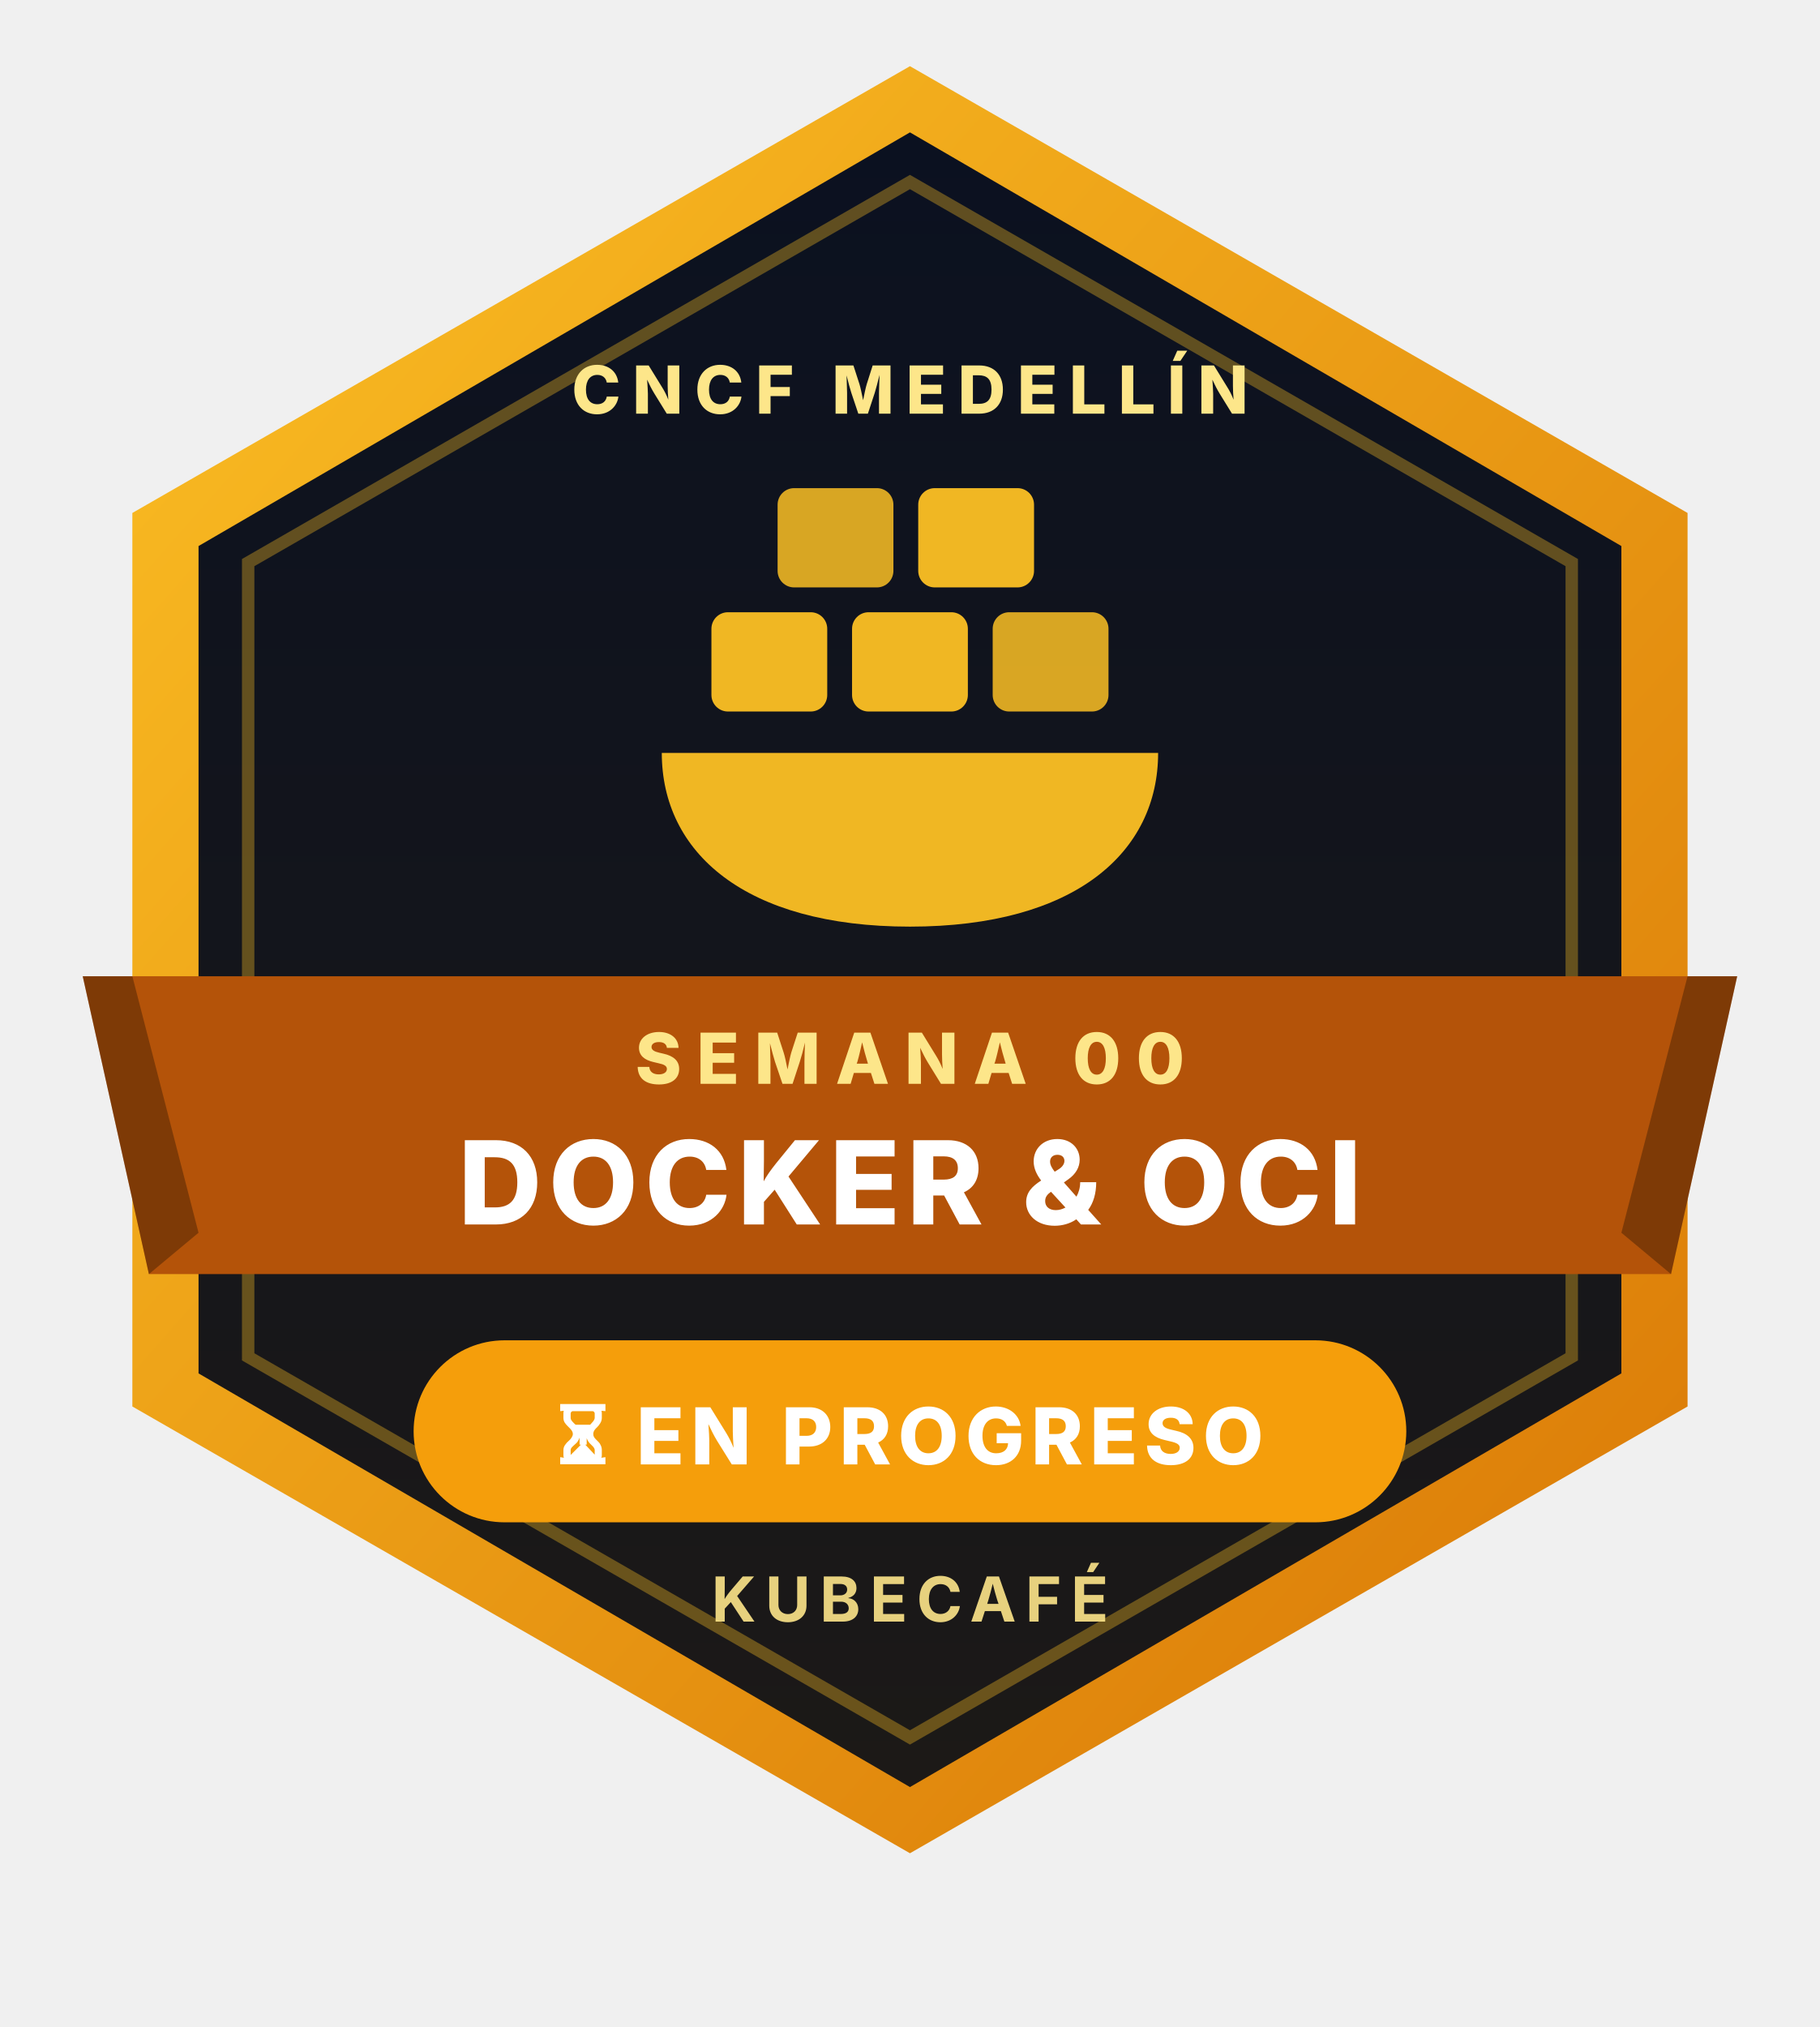
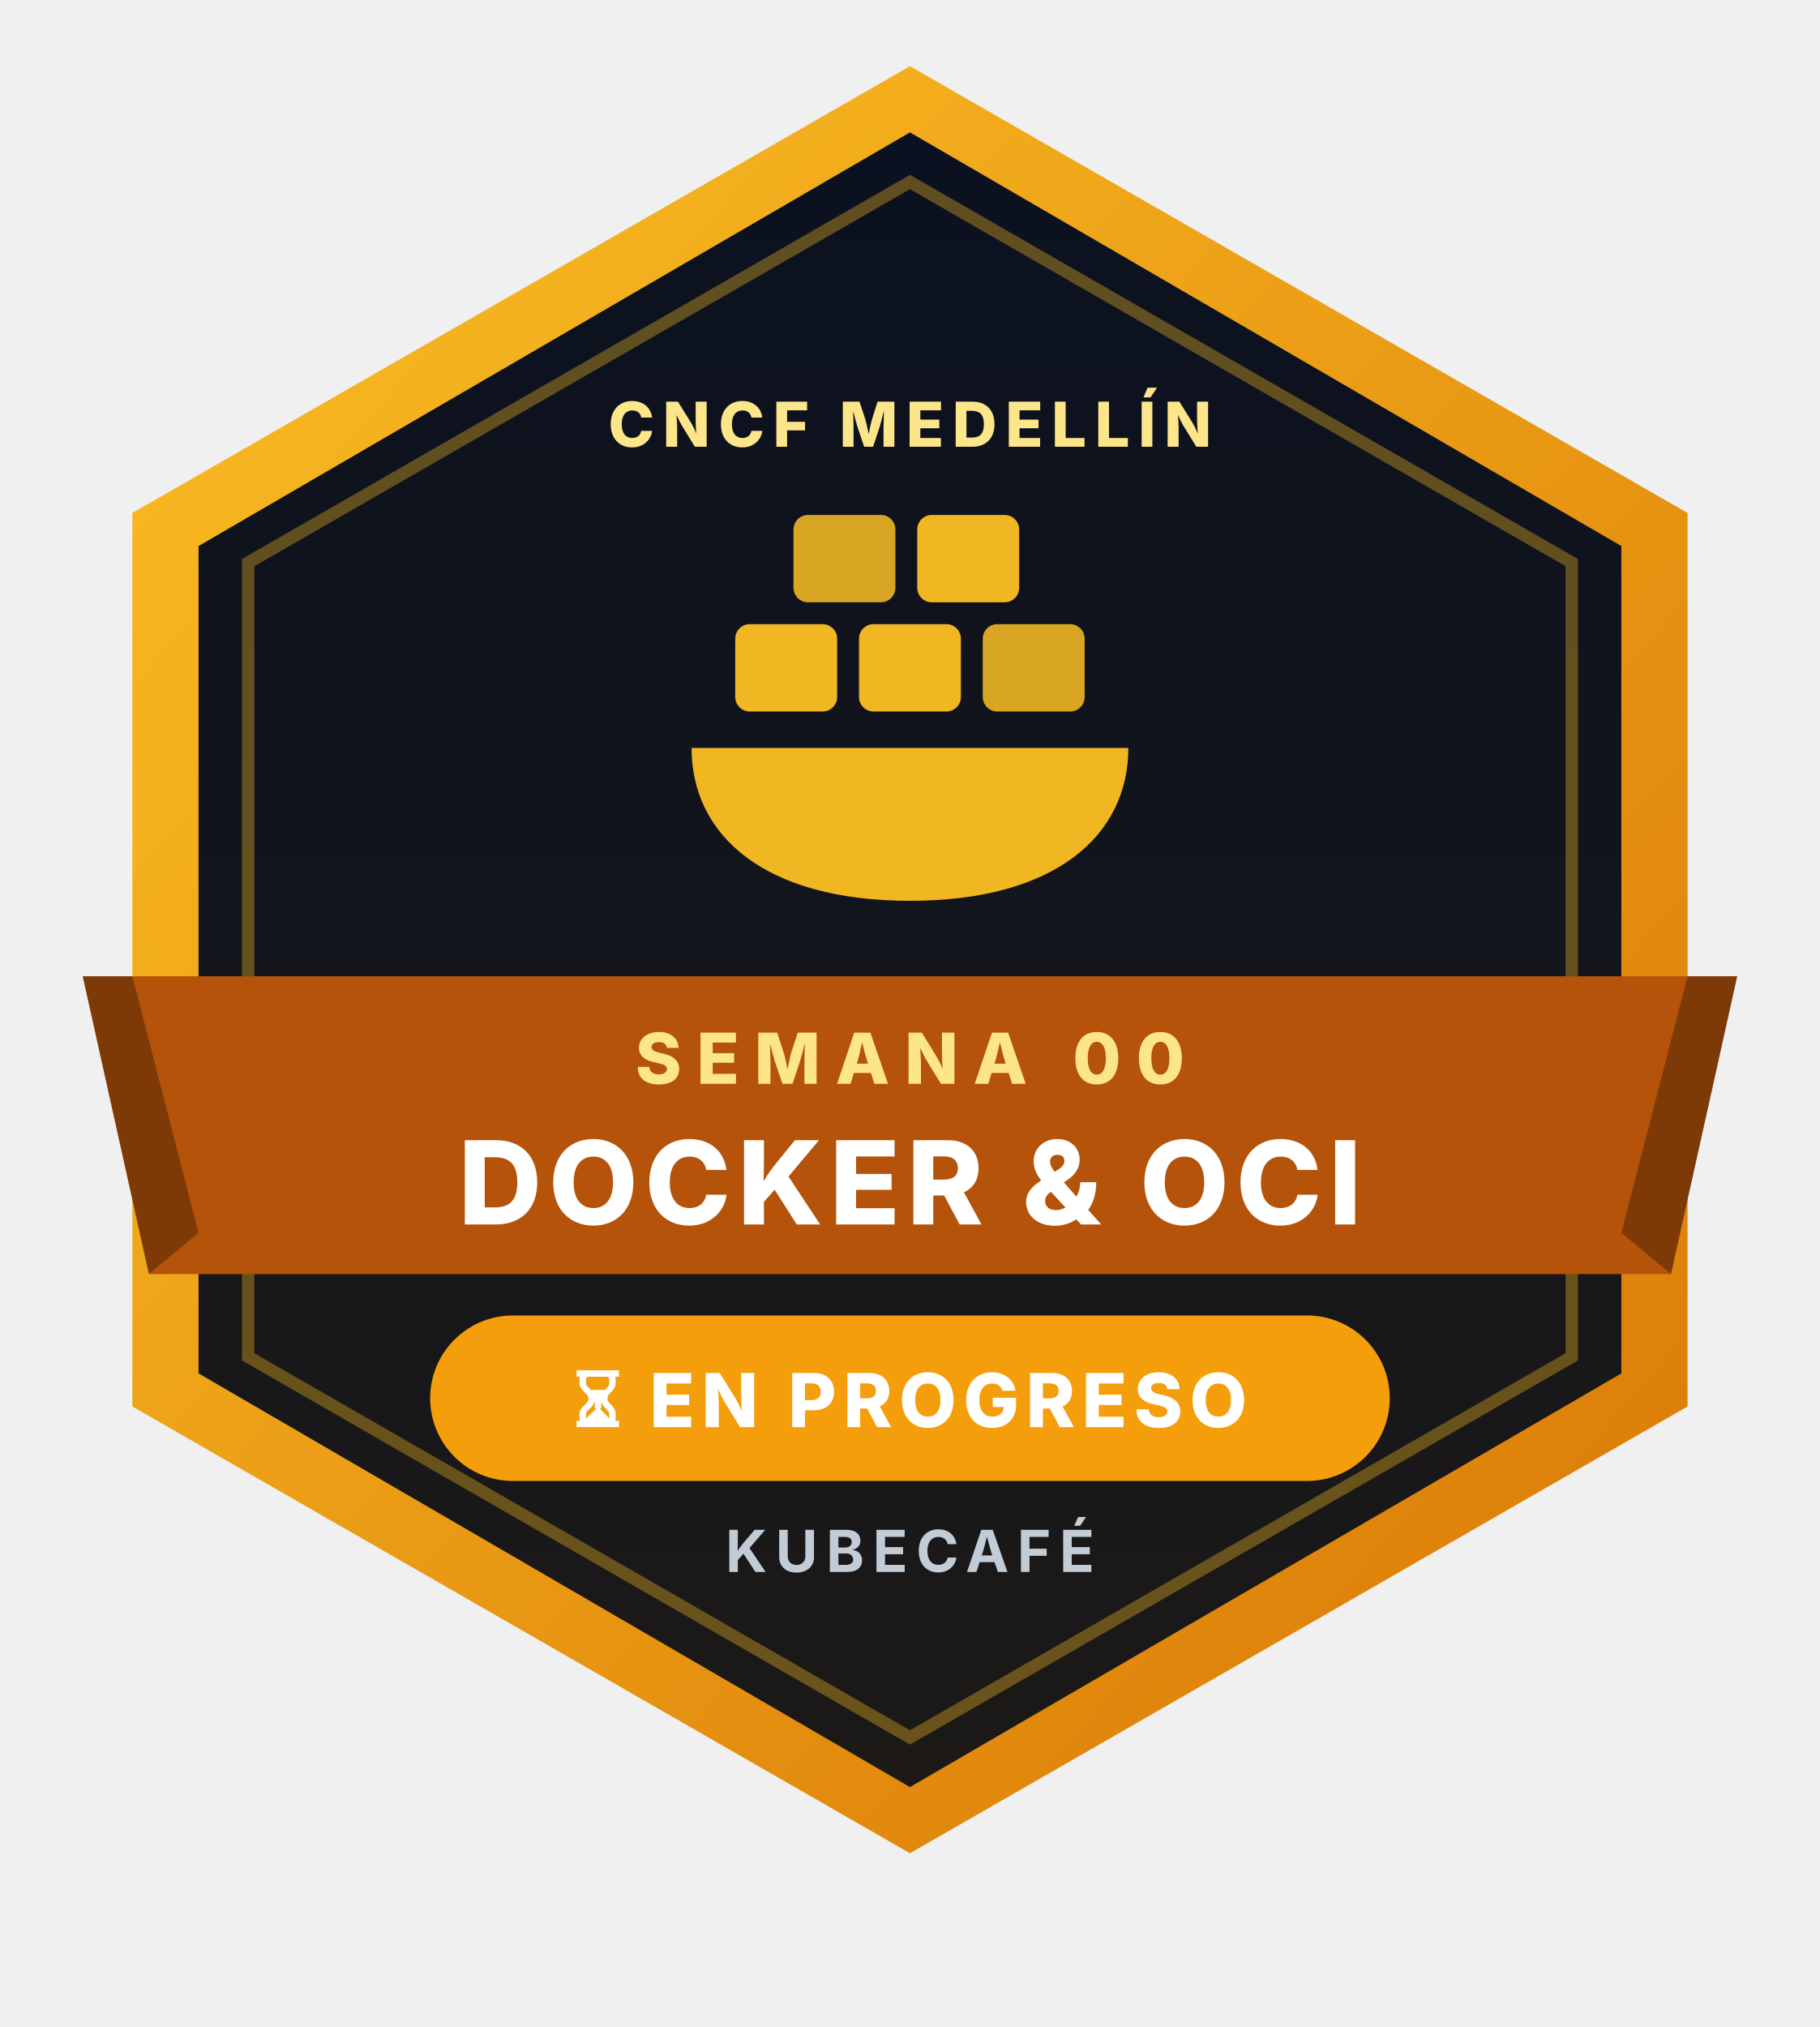
<svg xmlns="http://www.w3.org/2000/svg" viewBox="0 0 220 245" width="220" height="245">
  <defs>
    <linearGradient id="b_semana-00_progreso" x1="0%" y1="0%" x2="100%" y2="100%">
      <stop offset="0%" stop-color="#FBBF24" />
      <stop offset="100%" stop-color="#D97706" />
    </linearGradient>
    <linearGradient id="bg_semana-00_progreso" x1="0%" y1="0%" x2="0%" y2="100%">
      <stop offset="0%" stop-color="#0B1120" />
      <stop offset="100%" stop-color="#1C1917" />
    </linearGradient>
  </defs>
  <g opacity="1">
    <polygon points="110,8 204,62 204,170 110,224 16,170 16,62" fill="url(#b_semana-00_progreso)" />
    <polygon points="110,16 196,66 196,166 110,216 24,166 24,66" fill="url(#bg_semana-00_progreso)" />
    <polygon points="110,22 190,68 190,164 110,210 30,164 30,68" fill="none" stroke="#FBBF24" stroke-width="1.5" stroke-opacity="0.35" />
-     <text x="110" y="50" text-anchor="middle" font-family="system-ui,-apple-system,sans-serif" font-size="8" font-weight="800" fill="#FDE68A" letter-spacing="1.4">CNCF MEDELLÍN</text>
-     <g color="#FBBF24" transform="translate(0, 4)">
+     <text x="110" y="54" text-anchor="middle" font-family="system-ui,-apple-system,sans-serif" font-size="7.5" font-weight="800" fill="#FDE68A" letter-spacing="1.0">CNCF MEDELLÍN</text>
+     <g color="#FBBF24" transform="translate(110, 86) scale(0.88) translate(-110, -82)">
      <rect x="86" y="70" width="14" height="12" rx="2" fill="currentColor" opacity="0.95" />
      <rect x="103" y="70" width="14" height="12" rx="2" fill="currentColor" opacity="0.95" />
      <rect x="120" y="70" width="14" height="12" rx="2" fill="currentColor" opacity="0.85" />
      <rect x="94" y="55" width="14" height="12" rx="2" fill="currentColor" opacity="0.85" />
      <rect x="111" y="55" width="14" height="12" rx="2" fill="currentColor" opacity="0.95" />
      <path d="M80 87 h60 c0 12 -10 21 -30 21 c-20 0 -30 -9 -30 -21 z" fill="currentColor" opacity="0.95" />
    </g>
    <polygon points="10,118 210,118 202,154 18,154" fill="#B45309" />
    <polygon points="10,118 18,154 24,149 16,118" fill="#000000" opacity="0.3" />
    <polygon points="210,118 202,154 196,149 204,118" fill="#000000" opacity="0.3" />
    <text x="110" y="131" text-anchor="middle" font-family="system-ui,-apple-system,sans-serif" font-size="8.5" font-weight="800" fill="#FDE68A" letter-spacing="1.8">SEMANA 00</text>
    <text x="110" y="148" text-anchor="middle" font-family="system-ui,-apple-system,sans-serif" font-size="14" font-weight="800" fill="#FFFFFF" letter-spacing="0.8">DOCKER &amp; OCI</text>
-     <rect x="50" y="162" width="120" height="22" rx="11" fill="#F59E0B" />
-     <text x="110" y="177" text-anchor="middle" font-family="system-ui,-apple-system,sans-serif" font-size="9.5" font-weight="800" fill="#FFFFFF" letter-spacing="0.8">⏳ EN PROGRESO</text>
-     <text x="110" y="196" text-anchor="middle" font-family="system-ui,-apple-system,sans-serif" font-size="7.5" font-weight="700" fill="#FDE68A" opacity="0.9" letter-spacing="1.1">KUBECAFÉ</text>
+     <rect x="52" y="159" width="116" height="20" rx="10" fill="#F59E0B" />
+     <text x="110" y="172.5" text-anchor="middle" font-family="system-ui,-apple-system,sans-serif" font-size="9" font-weight="800" fill="#FFFFFF" letter-spacing="0.8">⏳ EN PROGRESO</text>
+     <text x="110" y="190" text-anchor="middle" font-family="system-ui,-apple-system,sans-serif" font-size="7" font-weight="700" fill="#CBD5E1" opacity="0.95" letter-spacing="1.0">KUBECAFÉ</text>
  </g>
</svg>
